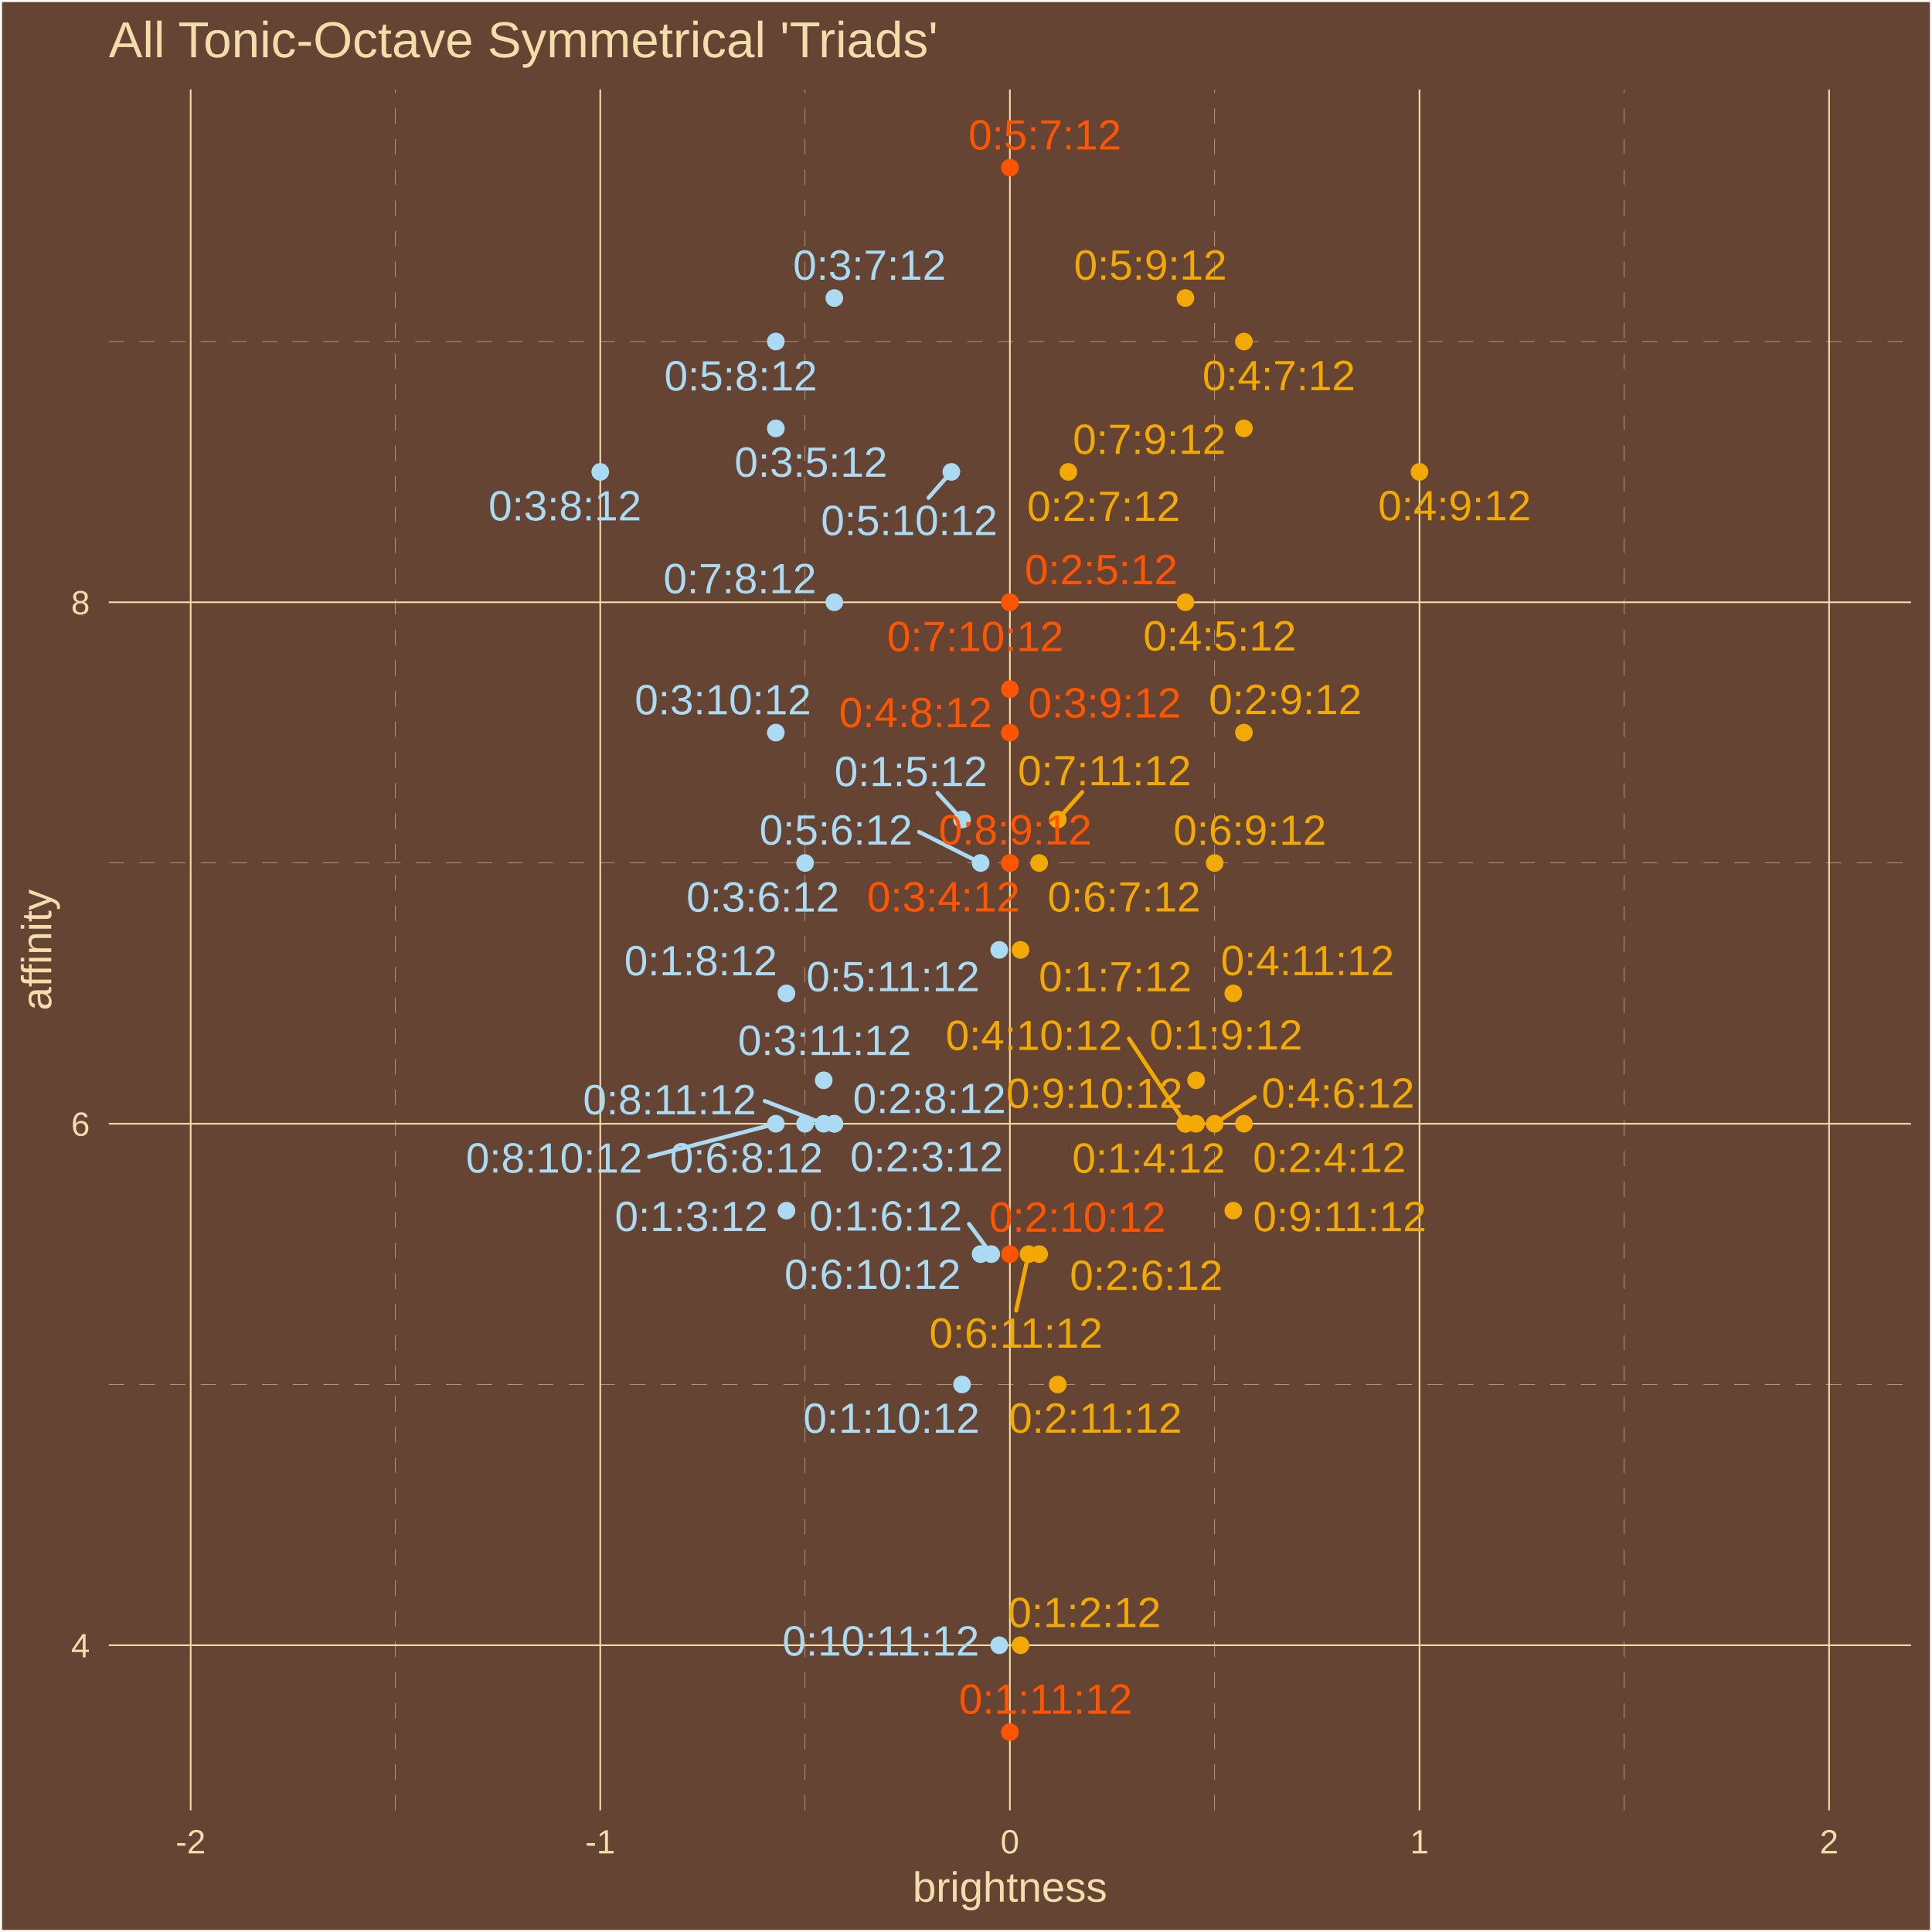
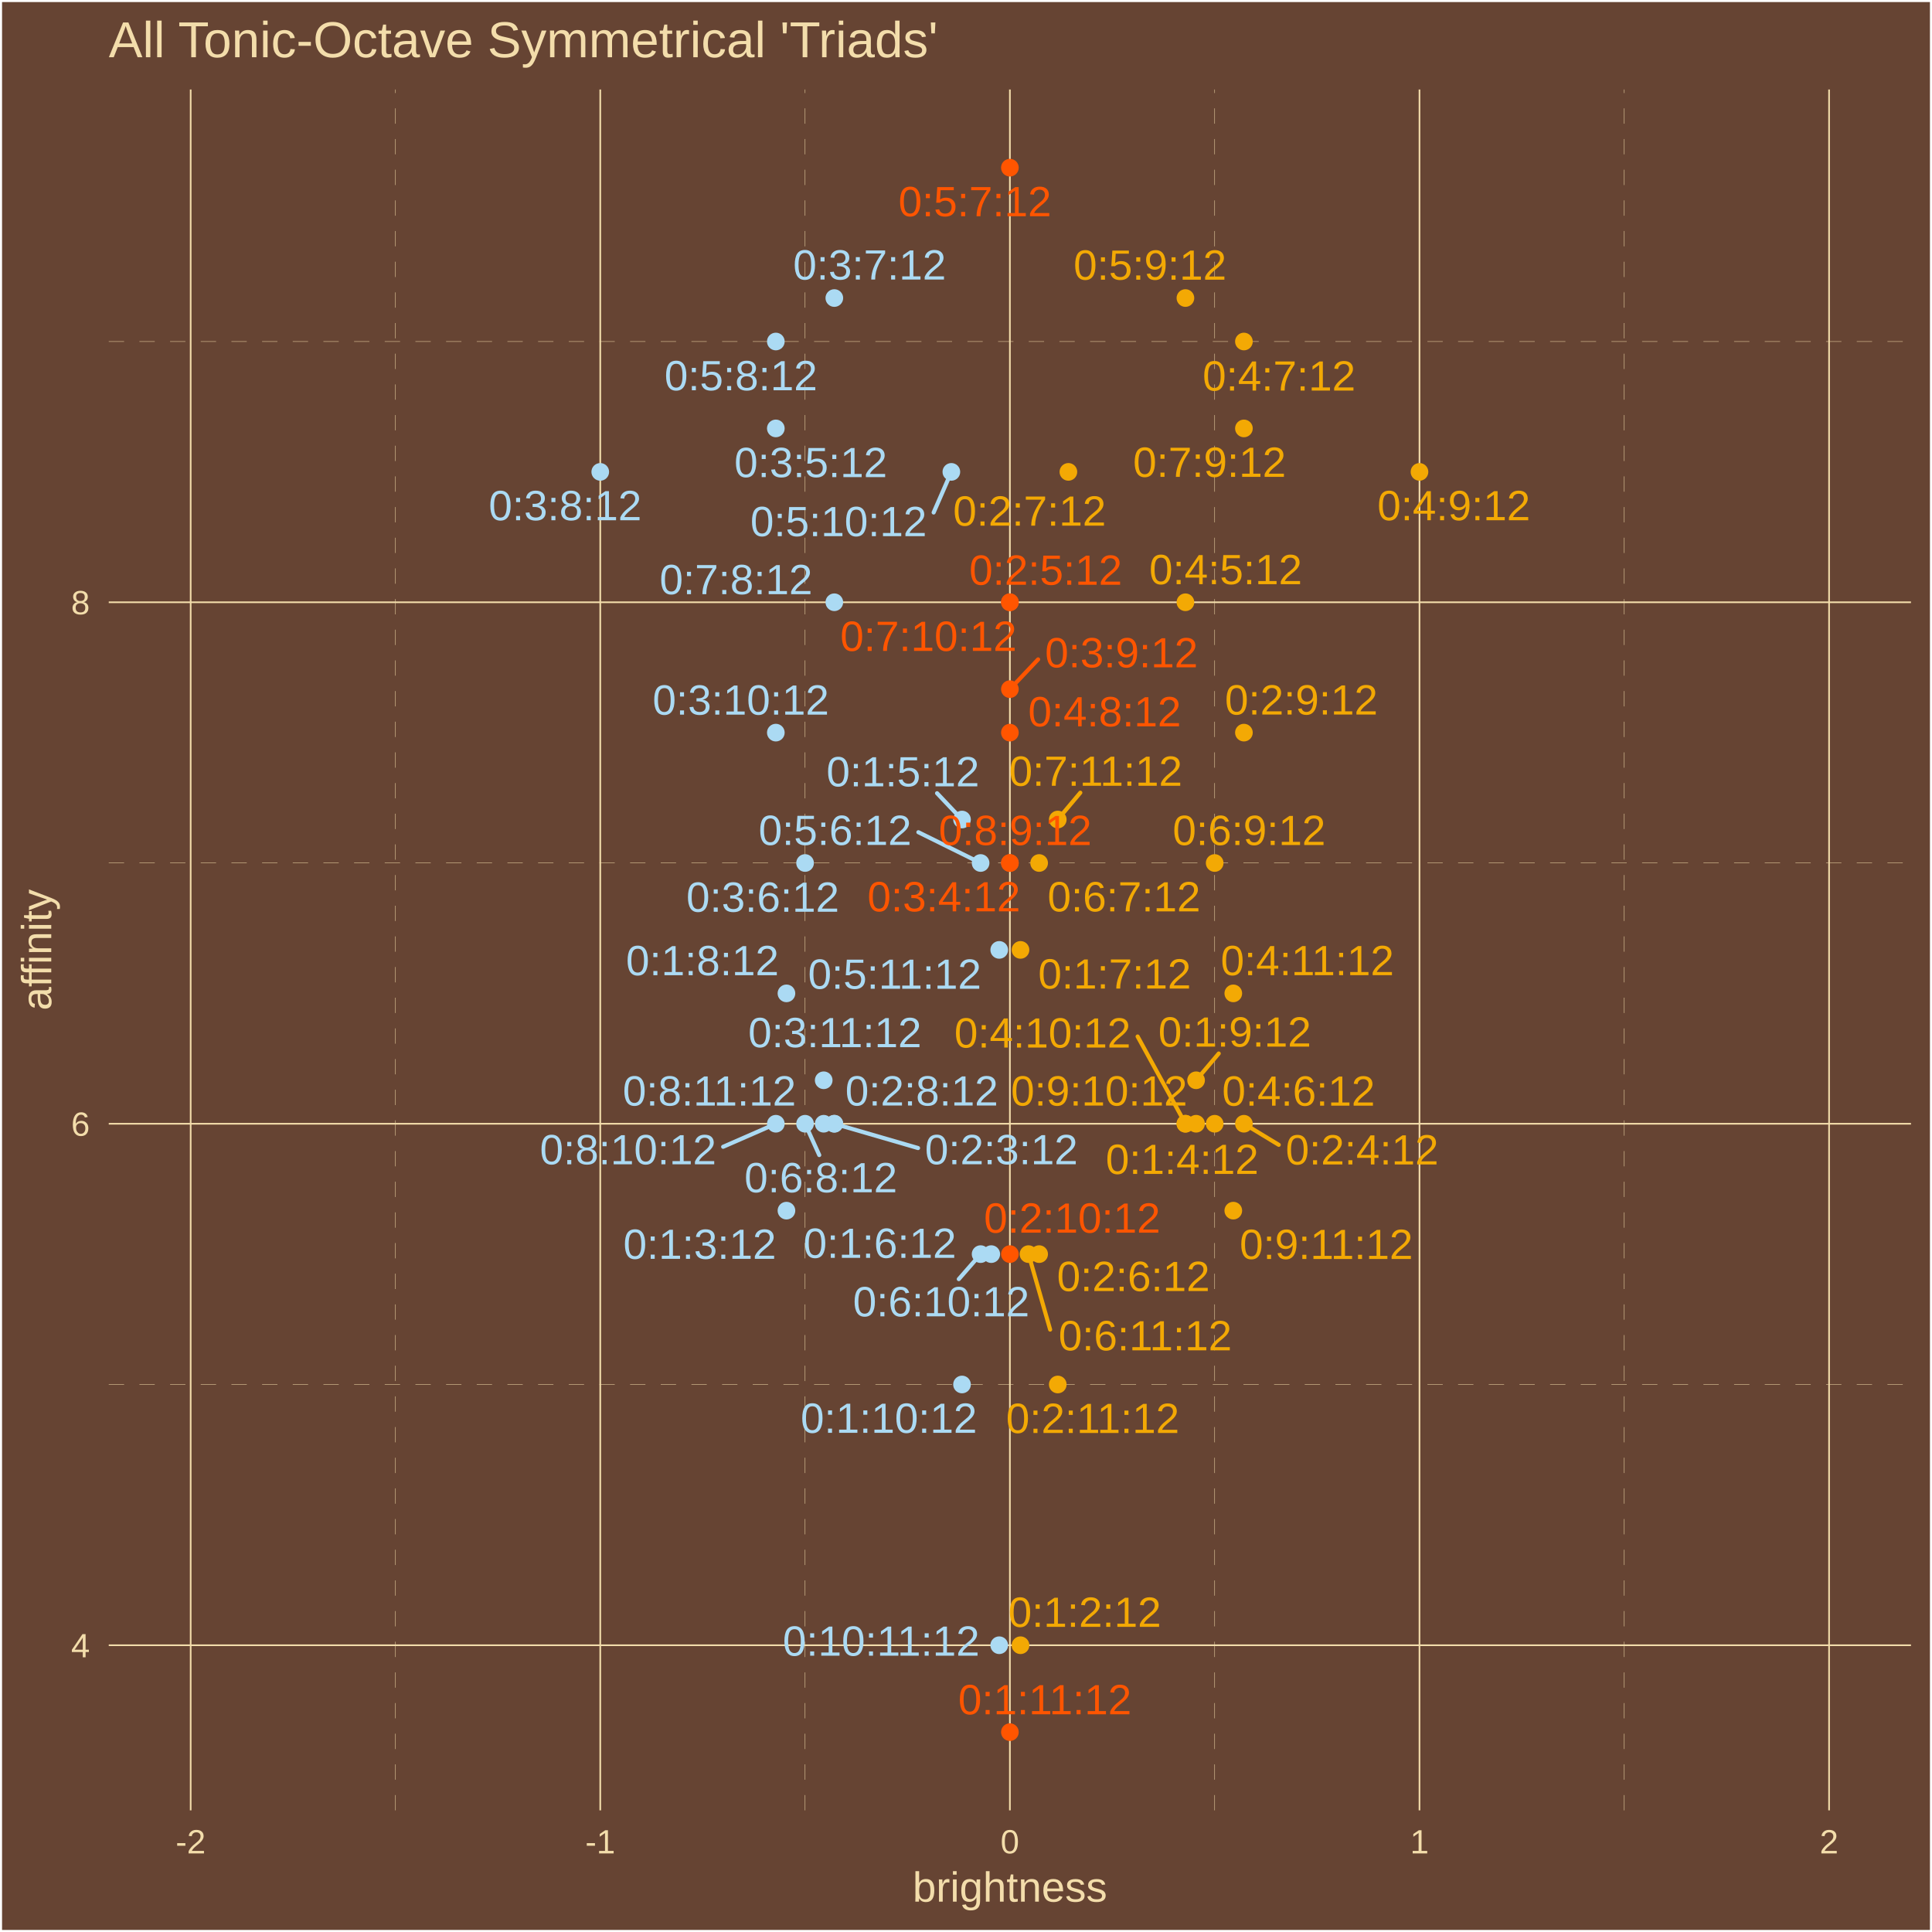
<svg xmlns="http://www.w3.org/2000/svg" class="svglite" width="504.00pt" height="504.00pt" viewBox="0 0 504.00 504.00">
  <defs>
    <style type="text/css">
    .svglite line, .svglite polyline, .svglite polygon, .svglite path, .svglite rect, .svglite circle {
      fill: none;
      stroke: #000000;
      stroke-linecap: round;
      stroke-linejoin: round;
      stroke-miterlimit: 10.00;
    }
    .svglite text {
      white-space: pre;
    }
  </style>
  </defs>
  <rect width="100%" height="100%" style="stroke: none; fill: #664433;" />
  <defs>
    <clipPath id="cpMC4wMHw1MDQuMDB8MC4wMHw1MDQuMDA=">
      <rect x="0.00" y="0.00" width="504.00" height="504.00" />
    </clipPath>
  </defs>
  <g clip-path="url(#cpMC4wMHw1MDQuMDB8MC4wMHw1MDQuMDA=)">
    <rect x="0.00" y="0" width="504.00" height="504.00" style="stroke-width: 1.07; stroke: #FFFFFF; fill: #664433;" />
  </g>
  <defs>
    <clipPath id="cpMjguMzd8NDk4LjUyfDIzLjM0fDQ3Mi4yNw==">
      <rect x="28.37" y="23.34" width="470.15" height="448.93" />
    </clipPath>
  </defs>
  <g clip-path="url(#cpMjguMzd8NDk4LjUyfDIzLjM0fDQ3Mi4yNw==)">
    <rect x="28.37" y="23.34" width="470.15" height="448.93" style="stroke-width: 1.07; stroke: none; fill: #664433;" />
    <polyline points="28.37,361.17 498.52,361.17 " style="stroke-width: 0.11; stroke: #F3DDAB; stroke-dasharray: 4.00,4.00; stroke-linecap: butt;" />
    <polyline points="28.37,225.13 498.52,225.13 " style="stroke-width: 0.11; stroke: #F3DDAB; stroke-dasharray: 4.00,4.00; stroke-linecap: butt;" />
    <polyline points="28.37,89.09 498.52,89.09 " style="stroke-width: 0.11; stroke: #F3DDAB; stroke-dasharray: 4.00,4.00; stroke-linecap: butt;" />
    <polyline points="103.17,472.27 103.17,23.34 " style="stroke-width: 0.11; stroke: #F3DDAB; stroke-dasharray: 4.00,4.00; stroke-linecap: butt;" />
    <polyline points="210.02,472.27 210.02,23.34 " style="stroke-width: 0.11; stroke: #F3DDAB; stroke-dasharray: 4.00,4.00; stroke-linecap: butt;" />
    <polyline points="316.87,472.27 316.87,23.34 " style="stroke-width: 0.11; stroke: #F3DDAB; stroke-dasharray: 4.00,4.00; stroke-linecap: butt;" />
    <polyline points="423.72,472.27 423.72,23.34 " style="stroke-width: 0.11; stroke: #F3DDAB; stroke-dasharray: 4.00,4.00; stroke-linecap: butt;" />
    <polyline points="28.37,429.19 498.52,429.19 " style="stroke-width: 0.43; stroke: #F3DDAB; stroke-linecap: butt;" />
    <polyline points="28.37,293.15 498.52,293.15 " style="stroke-width: 0.43; stroke: #F3DDAB; stroke-linecap: butt;" />
    <polyline points="28.37,157.11 498.52,157.11 " style="stroke-width: 0.43; stroke: #F3DDAB; stroke-linecap: butt;" />
    <polyline points="49.74,472.27 49.74,23.34 " style="stroke-width: 0.43; stroke: #F3DDAB; stroke-linecap: butt;" />
    <polyline points="156.59,472.27 156.59,23.34 " style="stroke-width: 0.43; stroke: #F3DDAB; stroke-linecap: butt;" />
    <polyline points="263.45,472.27 263.45,23.34 " style="stroke-width: 0.43; stroke: #F3DDAB; stroke-linecap: butt;" />
    <polyline points="370.30,472.27 370.30,23.34 " style="stroke-width: 0.43; stroke: #F3DDAB; stroke-linecap: butt;" />
    <polyline points="477.15,472.27 477.15,23.34 " style="stroke-width: 0.43; stroke: #F3DDAB; stroke-linecap: butt;" />
    <circle cx="266.22" cy="429.19" r="1.95" style="stroke-width: 0.71; stroke: #F3A904; fill: #F3A904;" />
    <circle cx="205.16" cy="315.82" r="1.95" style="stroke-width: 0.71; stroke: #ABDAF3; fill: #ABDAF3;" />
    <circle cx="312.02" cy="293.15" r="1.95" style="stroke-width: 0.71; stroke: #F3A904; fill: #F3A904;" />
    <circle cx="250.96" cy="213.79" r="1.95" style="stroke-width: 0.71; stroke: #ABDAF3; fill: #ABDAF3;" />
    <circle cx="258.59" cy="327.16" r="1.95" style="stroke-width: 0.71; stroke: #ABDAF3; fill: #ABDAF3;" />
    <circle cx="266.22" cy="247.80" r="1.95" style="stroke-width: 0.71; stroke: #F3A904; fill: #F3A904;" />
    <circle cx="205.16" cy="259.14" r="1.95" style="stroke-width: 0.71; stroke: #ABDAF3; fill: #ABDAF3;" />
    <circle cx="312.02" cy="281.81" r="1.95" style="stroke-width: 0.71; stroke: #F3A904; fill: #F3A904;" />
    <circle cx="250.96" cy="361.17" r="1.95" style="stroke-width: 0.71; stroke: #ABDAF3; fill: #ABDAF3;" />
    <circle cx="263.45" cy="451.86" r="1.95" style="stroke-width: 0.71; stroke: #FF5500; fill: #FF5500;" />
    <circle cx="217.65" cy="293.15" r="1.95" style="stroke-width: 0.71; stroke: #ABDAF3; fill: #ABDAF3;" />
    <circle cx="324.50" cy="293.15" r="1.95" style="stroke-width: 0.71; stroke: #F3A904; fill: #F3A904;" />
    <circle cx="263.45" cy="157.11" r="1.95" style="stroke-width: 0.71; stroke: #FF5500; fill: #FF5500;" />
    <circle cx="271.08" cy="327.16" r="1.95" style="stroke-width: 0.71; stroke: #F3A904; fill: #F3A904;" />
    <circle cx="278.71" cy="123.10" r="1.95" style="stroke-width: 0.71; stroke: #F3A904; fill: #F3A904;" />
    <circle cx="217.65" cy="293.15" r="1.95" style="stroke-width: 0.71; stroke: #ABDAF3; fill: #ABDAF3;" />
    <circle cx="324.50" cy="191.12" r="1.95" style="stroke-width: 0.71; stroke: #F3A904; fill: #F3A904;" />
    <circle cx="263.45" cy="327.16" r="1.95" style="stroke-width: 0.71; stroke: #FF5500; fill: #FF5500;" />
    <circle cx="275.94" cy="361.17" r="1.95" style="stroke-width: 0.71; stroke: #F3A904; fill: #F3A904;" />
    <circle cx="263.45" cy="225.13" r="1.95" style="stroke-width: 0.71; stroke: #FF5500; fill: #FF5500;" />
    <circle cx="202.39" cy="111.76" r="1.95" style="stroke-width: 0.71; stroke: #ABDAF3; fill: #ABDAF3;" />
    <circle cx="210.02" cy="225.13" r="1.95" style="stroke-width: 0.71; stroke: #ABDAF3; fill: #ABDAF3;" />
    <circle cx="217.65" cy="77.75" r="1.95" style="stroke-width: 0.71; stroke: #ABDAF3; fill: #ABDAF3;" />
    <circle cx="156.59" cy="123.10" r="1.95" style="stroke-width: 0.71; stroke: #ABDAF3; fill: #ABDAF3;" />
    <circle cx="263.45" cy="179.78" r="1.95" style="stroke-width: 0.71; stroke: #FF5500; fill: #FF5500;" />
    <circle cx="202.39" cy="191.12" r="1.95" style="stroke-width: 0.71; stroke: #ABDAF3; fill: #ABDAF3;" />
    <circle cx="214.88" cy="281.81" r="1.95" style="stroke-width: 0.71; stroke: #ABDAF3; fill: #ABDAF3;" />
    <circle cx="309.24" cy="157.11" r="1.95" style="stroke-width: 0.71; stroke: #F3A904; fill: #F3A904;" />
    <circle cx="316.87" cy="293.15" r="1.95" style="stroke-width: 0.71; stroke: #F3A904; fill: #F3A904;" />
    <circle cx="324.50" cy="89.09" r="1.95" style="stroke-width: 0.71; stroke: #F3A904; fill: #F3A904;" />
    <circle cx="263.45" cy="191.12" r="1.95" style="stroke-width: 0.71; stroke: #FF5500; fill: #FF5500;" />
    <circle cx="370.30" cy="123.10" r="1.95" style="stroke-width: 0.71; stroke: #F3A904; fill: #F3A904;" />
    <circle cx="309.24" cy="293.15" r="1.95" style="stroke-width: 0.71; stroke: #F3A904; fill: #F3A904;" />
    <circle cx="321.73" cy="259.14" r="1.95" style="stroke-width: 0.71; stroke: #F3A904; fill: #F3A904;" />
    <circle cx="255.81" cy="225.13" r="1.95" style="stroke-width: 0.71; stroke: #ABDAF3; fill: #ABDAF3;" />
    <circle cx="263.45" cy="43.74" r="1.95" style="stroke-width: 0.71; stroke: #FF5500; fill: #FF5500;" />
    <circle cx="202.39" cy="89.09" r="1.95" style="stroke-width: 0.71; stroke: #ABDAF3; fill: #ABDAF3;" />
    <circle cx="309.24" cy="77.75" r="1.95" style="stroke-width: 0.71; stroke: #F3A904; fill: #F3A904;" />
    <circle cx="248.18" cy="123.10" r="1.95" style="stroke-width: 0.71; stroke: #ABDAF3; fill: #ABDAF3;" />
    <circle cx="260.67" cy="247.80" r="1.95" style="stroke-width: 0.71; stroke: #ABDAF3; fill: #ABDAF3;" />
    <circle cx="271.08" cy="225.13" r="1.95" style="stroke-width: 0.71; stroke: #F3A904; fill: #F3A904;" />
    <circle cx="210.02" cy="293.15" r="1.95" style="stroke-width: 0.71; stroke: #ABDAF3; fill: #ABDAF3;" />
    <circle cx="316.87" cy="225.13" r="1.95" style="stroke-width: 0.71; stroke: #F3A904; fill: #F3A904;" />
    <circle cx="255.81" cy="327.16" r="1.95" style="stroke-width: 0.71; stroke: #ABDAF3; fill: #ABDAF3;" />
    <circle cx="268.30" cy="327.16" r="1.95" style="stroke-width: 0.71; stroke: #F3A904; fill: #F3A904;" />
    <circle cx="217.65" cy="157.11" r="1.95" style="stroke-width: 0.71; stroke: #ABDAF3; fill: #ABDAF3;" />
    <circle cx="324.50" cy="111.76" r="1.95" style="stroke-width: 0.71; stroke: #F3A904; fill: #F3A904;" />
    <circle cx="263.45" cy="157.11" r="1.95" style="stroke-width: 0.71; stroke: #FF5500; fill: #FF5500;" />
    <circle cx="275.94" cy="213.79" r="1.95" style="stroke-width: 0.71; stroke: #F3A904; fill: #F3A904;" />
    <circle cx="263.45" cy="225.13" r="1.95" style="stroke-width: 0.71; stroke: #FF5500; fill: #FF5500;" />
    <circle cx="202.39" cy="293.15" r="1.95" style="stroke-width: 0.71; stroke: #ABDAF3; fill: #ABDAF3;" />
    <circle cx="214.88" cy="293.15" r="1.95" style="stroke-width: 0.71; stroke: #ABDAF3; fill: #ABDAF3;" />
    <circle cx="309.24" cy="293.15" r="1.95" style="stroke-width: 0.71; stroke: #F3A904; fill: #F3A904;" />
    <circle cx="321.73" cy="315.82" r="1.95" style="stroke-width: 0.71; stroke: #F3A904; fill: #F3A904;" />
    <circle cx="260.67" cy="429.19" r="1.95" style="stroke-width: 0.71; stroke: #ABDAF3; fill: #ABDAF3;" />
-     <line x1="244.58" y1="206.86" x2="250.20" y2="212.97" style="stroke-width: 1.07; stroke: #ABDAF3;" />
-     <line x1="252.79" y1="319.30" x2="257.93" y2="326.26" style="stroke-width: 1.07; stroke: #ABDAF3;" />
-     <line x1="327.32" y1="286.18" x2="317.82" y2="292.52" style="stroke-width: 1.07; stroke: #F3A904;" />
-     <line x1="294.51" y1="270.95" x2="308.62" y2="292.22" style="stroke-width: 1.07; stroke: #F3A904;" />
-     <line x1="239.79" y1="217.03" x2="254.80" y2="224.61" style="stroke-width: 1.07; stroke: #ABDAF3;" />
-     <line x1="242.22" y1="129.87" x2="247.44" y2="123.94" style="stroke-width: 1.07; stroke: #ABDAF3;" />
-     <line x1="265.10" y1="341.87" x2="268.07" y2="328.23" style="stroke-width: 1.07; stroke: #F3A904;" />
-     <line x1="282.31" y1="206.65" x2="276.68" y2="212.95" style="stroke-width: 1.07; stroke: #F3A904;" />
-     <line x1="169.36" y1="301.76" x2="201.28" y2="293.44" style="stroke-width: 1.07; stroke: #ABDAF3;" />
-     <line x1="199.50" y1="287.21" x2="213.81" y2="292.74" style="stroke-width: 1.07; stroke: #ABDAF3;" />
-     <text x="282.90" y="424.46" text-anchor="middle" style="font-size: 11.04px;fill: #F3A904; font-family: &quot;Arial&quot;;" textLength="39.87px" lengthAdjust="spacingAndGlyphs">0:1:2:12</text>
-     <text x="180.33" y="321.15" text-anchor="middle" style="font-size: 11.04px;fill: #ABDAF3; font-family: &quot;Arial&quot;;" textLength="39.87px" lengthAdjust="spacingAndGlyphs">0:1:3:12</text>
-     <text x="299.65" y="305.92" text-anchor="middle" style="font-size: 11.04px;fill: #F3A904; font-family: &quot;Arial&quot;;" textLength="39.87px" lengthAdjust="spacingAndGlyphs">0:1:4:12</text>
-     <text x="237.61" y="205.06" text-anchor="middle" style="font-size: 11.04px;fill: #ABDAF3; font-family: &quot;Arial&quot;;" textLength="39.87px" lengthAdjust="spacingAndGlyphs">0:1:5:12</text>
-     <text x="231.06" y="321.02" text-anchor="middle" style="font-size: 11.04px;fill: #ABDAF3; font-family: &quot;Arial&quot;;" textLength="39.87px" lengthAdjust="spacingAndGlyphs">0:1:6:12</text>
-     <text x="290.92" y="258.59" text-anchor="middle" style="font-size: 11.04px;fill: #F3A904; font-family: &quot;Arial&quot;;" textLength="39.87px" lengthAdjust="spacingAndGlyphs">0:1:7:12</text>
-     <text x="182.79" y="254.44" text-anchor="middle" style="font-size: 11.04px;fill: #ABDAF3; font-family: &quot;Arial&quot;;" textLength="39.87px" lengthAdjust="spacingAndGlyphs">0:1:8:12</text>
-     <text x="319.82" y="273.79" text-anchor="middle" style="font-size: 11.04px;fill: #F3A904; font-family: &quot;Arial&quot;;" textLength="39.87px" lengthAdjust="spacingAndGlyphs">0:1:9:12</text>
-     <text x="232.56" y="373.78" text-anchor="middle" style="font-size: 11.04px;fill: #ABDAF3; font-family: &quot;Arial&quot;;" textLength="46.01px" lengthAdjust="spacingAndGlyphs">0:1:10:12</text>
-     <text x="272.76" y="447.06" text-anchor="middle" style="font-size: 11.04px;fill: #FF5500; font-family: &quot;Arial&quot;;" textLength="46.01px" lengthAdjust="spacingAndGlyphs">0:1:11:12</text>
-     <text x="241.73" y="305.57" text-anchor="middle" style="font-size: 11.04px;fill: #ABDAF3; font-family: &quot;Arial&quot;;" textLength="39.87px" lengthAdjust="spacingAndGlyphs">0:2:3:12</text>
-     <text x="346.79" y="305.78" text-anchor="middle" style="font-size: 11.04px;fill: #F3A904; font-family: &quot;Arial&quot;;" textLength="39.87px" lengthAdjust="spacingAndGlyphs">0:2:4:12</text>
-     <text x="287.26" y="152.41" text-anchor="middle" style="font-size: 11.04px;fill: #FF5500; font-family: &quot;Arial&quot;;" textLength="39.87px" lengthAdjust="spacingAndGlyphs">0:2:5:12</text>
-     <text x="299.03" y="336.51" text-anchor="middle" style="font-size: 11.04px;fill: #F3A904; font-family: &quot;Arial&quot;;" textLength="39.87px" lengthAdjust="spacingAndGlyphs">0:2:6:12</text>
-     <text x="287.90" y="135.89" text-anchor="middle" style="font-size: 11.04px;fill: #F3A904; font-family: &quot;Arial&quot;;" textLength="39.87px" lengthAdjust="spacingAndGlyphs">0:2:7:12</text>
-     <text x="242.45" y="290.35" text-anchor="middle" style="font-size: 11.04px;fill: #ABDAF3; font-family: &quot;Arial&quot;;" textLength="39.87px" lengthAdjust="spacingAndGlyphs">0:2:8:12</text>
-     <text x="335.29" y="186.29" text-anchor="middle" style="font-size: 11.04px;fill: #F3A904; font-family: &quot;Arial&quot;;" textLength="39.87px" lengthAdjust="spacingAndGlyphs">0:2:9:12</text>
-     <text x="281.07" y="321.32" text-anchor="middle" style="font-size: 11.04px;fill: #FF5500; font-family: &quot;Arial&quot;;" textLength="46.01px" lengthAdjust="spacingAndGlyphs">0:2:10:12</text>
-     <text x="285.73" y="373.75" text-anchor="middle" style="font-size: 11.04px;fill: #F3A904; font-family: &quot;Arial&quot;;" textLength="46.01px" lengthAdjust="spacingAndGlyphs">0:2:11:12</text>
-     <text x="246.13" y="237.77" text-anchor="middle" style="font-size: 11.04px;fill: #FF5500; font-family: &quot;Arial&quot;;" textLength="39.87px" lengthAdjust="spacingAndGlyphs">0:3:4:12</text>
-     <text x="211.55" y="124.37" text-anchor="middle" style="font-size: 11.04px;fill: #ABDAF3; font-family: &quot;Arial&quot;;" textLength="39.87px" lengthAdjust="spacingAndGlyphs">0:3:5:12</text>
-     <text x="199.01" y="237.81" text-anchor="middle" style="font-size: 11.04px;fill: #ABDAF3; font-family: &quot;Arial&quot;;" textLength="39.87px" lengthAdjust="spacingAndGlyphs">0:3:6:12</text>
-     <text x="226.83" y="72.98" text-anchor="middle" style="font-size: 11.04px;fill: #ABDAF3; font-family: &quot;Arial&quot;;" textLength="39.87px" lengthAdjust="spacingAndGlyphs">0:3:7:12</text>
-     <text x="147.38" y="135.76" text-anchor="middle" style="font-size: 11.04px;fill: #ABDAF3; font-family: &quot;Arial&quot;;" textLength="39.87px" lengthAdjust="spacingAndGlyphs">0:3:8:12</text>
-     <text x="288.16" y="187.17" text-anchor="middle" style="font-size: 11.04px;fill: #FF5500; font-family: &quot;Arial&quot;;" textLength="39.87px" lengthAdjust="spacingAndGlyphs">0:3:9:12</text>
-     <text x="188.59" y="186.35" text-anchor="middle" style="font-size: 11.04px;fill: #ABDAF3; font-family: &quot;Arial&quot;;" textLength="46.01px" lengthAdjust="spacingAndGlyphs">0:3:10:12</text>
-     <text x="215.11" y="275.22" text-anchor="middle" style="font-size: 11.04px;fill: #ABDAF3; font-family: &quot;Arial&quot;;" textLength="46.01px" lengthAdjust="spacingAndGlyphs">0:3:11:12</text>
-     <text x="318.19" y="169.69" text-anchor="middle" style="font-size: 11.04px;fill: #F3A904; font-family: &quot;Arial&quot;;" textLength="39.87px" lengthAdjust="spacingAndGlyphs">0:4:5:12</text>
-     <text x="349.05" y="288.96" text-anchor="middle" style="font-size: 11.04px;fill: #F3A904; font-family: &quot;Arial&quot;;" textLength="39.87px" lengthAdjust="spacingAndGlyphs">0:4:6:12</text>
-     <text x="333.62" y="101.79" text-anchor="middle" style="font-size: 11.04px;fill: #F3A904; font-family: &quot;Arial&quot;;" textLength="39.87px" lengthAdjust="spacingAndGlyphs">0:4:7:12</text>
-     <text x="238.85" y="189.70" text-anchor="middle" style="font-size: 11.04px;fill: #FF5500; font-family: &quot;Arial&quot;;" textLength="39.87px" lengthAdjust="spacingAndGlyphs">0:4:8:12</text>
-     <text x="379.45" y="135.72" text-anchor="middle" style="font-size: 11.04px;fill: #F3A904; font-family: &quot;Arial&quot;;" textLength="39.87px" lengthAdjust="spacingAndGlyphs">0:4:9:12</text>
-     <text x="269.71" y="273.91" text-anchor="middle" style="font-size: 11.04px;fill: #F3A904; font-family: &quot;Arial&quot;;" textLength="46.01px" lengthAdjust="spacingAndGlyphs">0:4:10:12</text>
-     <text x="341.08" y="254.39" text-anchor="middle" style="font-size: 11.04px;fill: #F3A904; font-family: &quot;Arial&quot;;" textLength="46.01px" lengthAdjust="spacingAndGlyphs">0:4:11:12</text>
-     <text x="218.05" y="220.33" text-anchor="middle" style="font-size: 11.04px;fill: #ABDAF3; font-family: &quot;Arial&quot;;" textLength="39.87px" lengthAdjust="spacingAndGlyphs">0:5:6:12</text>
-     <text x="272.58" y="39.01" text-anchor="middle" style="font-size: 11.04px;fill: #FF5500; font-family: &quot;Arial&quot;;" textLength="39.87px" lengthAdjust="spacingAndGlyphs">0:5:7:12</text>
-     <text x="193.23" y="101.87" text-anchor="middle" style="font-size: 11.04px;fill: #ABDAF3; font-family: &quot;Arial&quot;;" textLength="39.87px" lengthAdjust="spacingAndGlyphs">0:5:8:12</text>
-     <text x="300.09" y="72.95" text-anchor="middle" style="font-size: 11.04px;fill: #F3A904; font-family: &quot;Arial&quot;;" textLength="39.87px" lengthAdjust="spacingAndGlyphs">0:5:9:12</text>
-     <text x="237.18" y="139.58" text-anchor="middle" style="font-size: 11.04px;fill: #ABDAF3; font-family: &quot;Arial&quot;;" textLength="46.01px" lengthAdjust="spacingAndGlyphs">0:5:10:12</text>
-     <text x="232.94" y="258.58" text-anchor="middle" style="font-size: 11.04px;fill: #ABDAF3; font-family: &quot;Arial&quot;;" textLength="46.01px" lengthAdjust="spacingAndGlyphs">0:5:11:12</text>
-     <text x="293.23" y="237.78" text-anchor="middle" style="font-size: 11.04px;fill: #F3A904; font-family: &quot;Arial&quot;;" textLength="39.87px" lengthAdjust="spacingAndGlyphs">0:6:7:12</text>
-     <text x="194.70" y="305.88" text-anchor="middle" style="font-size: 11.04px;fill: #ABDAF3; font-family: &quot;Arial&quot;;" textLength="39.87px" lengthAdjust="spacingAndGlyphs">0:6:8:12</text>
-     <text x="326.05" y="220.39" text-anchor="middle" style="font-size: 11.04px;fill: #F3A904; font-family: &quot;Arial&quot;;" textLength="39.87px" lengthAdjust="spacingAndGlyphs">0:6:9:12</text>
-     <text x="227.64" y="336.25" text-anchor="middle" style="font-size: 11.04px;fill: #ABDAF3; font-family: &quot;Arial&quot;;" textLength="46.01px" lengthAdjust="spacingAndGlyphs">0:6:10:12</text>
-     <text x="265.03" y="351.58" text-anchor="middle" style="font-size: 11.04px;fill: #F3A904; font-family: &quot;Arial&quot;;" textLength="46.01px" lengthAdjust="spacingAndGlyphs">0:6:11:12</text>
-     <text x="193.02" y="154.75" text-anchor="middle" style="font-size: 11.04px;fill: #ABDAF3; font-family: &quot;Arial&quot;;" textLength="39.87px" lengthAdjust="spacingAndGlyphs">0:7:8:12</text>
-     <text x="299.81" y="118.41" text-anchor="middle" style="font-size: 11.04px;fill: #F3A904; font-family: &quot;Arial&quot;;" textLength="39.87px" lengthAdjust="spacingAndGlyphs">0:7:9:12</text>
-     <text x="254.44" y="169.86" text-anchor="middle" style="font-size: 11.04px;fill: #FF5500; font-family: &quot;Arial&quot;;" textLength="46.01px" lengthAdjust="spacingAndGlyphs">0:7:10:12</text>
-     <text x="288.13" y="204.85" text-anchor="middle" style="font-size: 11.04px;fill: #F3A904; font-family: &quot;Arial&quot;;" textLength="46.01px" lengthAdjust="spacingAndGlyphs">0:7:11:12</text>
-     <text x="264.85" y="220.30" text-anchor="middle" style="font-size: 11.04px;fill: #FF5500; font-family: &quot;Arial&quot;;" textLength="39.87px" lengthAdjust="spacingAndGlyphs">0:8:9:12</text>
-     <text x="144.55" y="305.90" text-anchor="middle" style="font-size: 11.04px;fill: #ABDAF3; font-family: &quot;Arial&quot;;" textLength="46.01px" lengthAdjust="spacingAndGlyphs">0:8:10:12</text>
-     <text x="174.69" y="290.69" text-anchor="middle" style="font-size: 11.04px;fill: #ABDAF3; font-family: &quot;Arial&quot;;" textLength="46.01px" lengthAdjust="spacingAndGlyphs">0:8:11:12</text>
-     <text x="285.50" y="289.02" text-anchor="middle" style="font-size: 11.04px;fill: #F3A904; font-family: &quot;Arial&quot;;" textLength="46.01px" lengthAdjust="spacingAndGlyphs">0:9:10:12</text>
-     <text x="349.49" y="321.18" text-anchor="middle" style="font-size: 11.04px;fill: #F3A904; font-family: &quot;Arial&quot;;" textLength="46.01px" lengthAdjust="spacingAndGlyphs">0:9:11:12</text>
-     <text x="229.79" y="431.89" text-anchor="middle" style="font-size: 11.04px;fill: #ABDAF3; font-family: &quot;Arial&quot;;" textLength="52.14px" lengthAdjust="spacingAndGlyphs">0:10:11:12</text>
+     <line x1="244.45" y1="206.93" x2="250.18" y2="212.98" style="stroke-width: 1.07; stroke: #ABDAF3;" />
+     <line x1="317.93" y1="274.83" x2="312.74" y2="280.96" style="stroke-width: 1.07; stroke: #F3A904;" />
+     <line x1="239.49" y1="299.49" x2="218.75" y2="293.47" style="stroke-width: 1.07; stroke: #ABDAF3;" />
+     <line x1="333.59" y1="298.65" x2="325.48" y2="293.74" style="stroke-width: 1.07; stroke: #F3A904;" />
+     <line x1="270.81" y1="172.02" x2="264.22" y2="178.97" style="stroke-width: 1.07; stroke: #FF5500;" />
+     <line x1="296.77" y1="270.39" x2="308.71" y2="292.17" style="stroke-width: 1.07; stroke: #F3A904;" />
+     <line x1="239.58" y1="217.10" x2="254.79" y2="224.62" style="stroke-width: 1.07; stroke: #ABDAF3;" />
+     <line x1="243.56" y1="133.69" x2="247.74" y2="124.11" style="stroke-width: 1.07; stroke: #ABDAF3;" />
+     <line x1="213.72" y1="301.32" x2="210.48" y2="294.16" style="stroke-width: 1.07; stroke: #ABDAF3;" />
+     <line x1="250.12" y1="333.68" x2="255.08" y2="328.00" style="stroke-width: 1.07; stroke: #ABDAF3;" />
+     <line x1="273.95" y1="346.85" x2="268.61" y2="328.22" style="stroke-width: 1.07; stroke: #F3A904;" />
+     <line x1="281.82" y1="206.79" x2="276.66" y2="212.93" style="stroke-width: 1.07; stroke: #F3A904;" />
+     <line x1="188.65" y1="299.16" x2="201.34" y2="293.61" style="stroke-width: 1.07; stroke: #ABDAF3;" />
+     <text x="282.97" y="424.40" text-anchor="middle" style="font-size: 11.04px;fill: #F3A904; font-family: &quot;Arial&quot;;" textLength="39.87px" lengthAdjust="spacingAndGlyphs">0:1:2:12</text>
+     <text x="182.54" y="328.40" text-anchor="middle" style="font-size: 11.04px;fill: #ABDAF3; font-family: &quot;Arial&quot;;" textLength="39.87px" lengthAdjust="spacingAndGlyphs">0:1:3:12</text>
+     <text x="308.39" y="306.25" text-anchor="middle" style="font-size: 11.04px;fill: #F3A904; font-family: &quot;Arial&quot;;" textLength="39.87px" lengthAdjust="spacingAndGlyphs">0:1:4:12</text>
+     <text x="235.54" y="205.13" text-anchor="middle" style="font-size: 11.04px;fill: #ABDAF3; font-family: &quot;Arial&quot;;" textLength="39.87px" lengthAdjust="spacingAndGlyphs">0:1:5:12</text>
+     <text x="229.52" y="328.14" text-anchor="middle" style="font-size: 11.04px;fill: #ABDAF3; font-family: &quot;Arial&quot;;" textLength="39.87px" lengthAdjust="spacingAndGlyphs">0:1:6:12</text>
+     <text x="290.77" y="257.88" text-anchor="middle" style="font-size: 11.04px;fill: #F3A904; font-family: &quot;Arial&quot;;" textLength="39.87px" lengthAdjust="spacingAndGlyphs">0:1:7:12</text>
+     <text x="183.24" y="254.41" text-anchor="middle" style="font-size: 11.04px;fill: #ABDAF3; font-family: &quot;Arial&quot;;" textLength="39.87px" lengthAdjust="spacingAndGlyphs">0:1:8:12</text>
+     <text x="322.11" y="273.03" text-anchor="middle" style="font-size: 11.04px;fill: #F3A904; font-family: &quot;Arial&quot;;" textLength="39.87px" lengthAdjust="spacingAndGlyphs">0:1:9:12</text>
+     <text x="231.87" y="373.78" text-anchor="middle" style="font-size: 11.04px;fill: #ABDAF3; font-family: &quot;Arial&quot;;" textLength="46.01px" lengthAdjust="spacingAndGlyphs">0:1:10:12</text>
+     <text x="272.57" y="447.20" text-anchor="middle" style="font-size: 11.04px;fill: #FF5500; font-family: &quot;Arial&quot;;" textLength="46.01px" lengthAdjust="spacingAndGlyphs">0:1:11:12</text>
+     <text x="261.23" y="303.71" text-anchor="middle" style="font-size: 11.04px;fill: #ABDAF3; font-family: &quot;Arial&quot;;" textLength="39.87px" lengthAdjust="spacingAndGlyphs">0:2:3:12</text>
+     <text x="355.33" y="303.77" text-anchor="middle" style="font-size: 11.04px;fill: #F3A904; font-family: &quot;Arial&quot;;" textLength="39.87px" lengthAdjust="spacingAndGlyphs">0:2:4:12</text>
+     <text x="272.79" y="152.55" text-anchor="middle" style="font-size: 11.04px;fill: #FF5500; font-family: &quot;Arial&quot;;" textLength="39.87px" lengthAdjust="spacingAndGlyphs">0:2:5:12</text>
+     <text x="295.67" y="336.79" text-anchor="middle" style="font-size: 11.04px;fill: #F3A904; font-family: &quot;Arial&quot;;" textLength="39.87px" lengthAdjust="spacingAndGlyphs">0:2:6:12</text>
+     <text x="268.58" y="137.13" text-anchor="middle" style="font-size: 11.04px;fill: #F3A904; font-family: &quot;Arial&quot;;" textLength="39.87px" lengthAdjust="spacingAndGlyphs">0:2:7:12</text>
+     <text x="240.45" y="288.40" text-anchor="middle" style="font-size: 11.04px;fill: #ABDAF3; font-family: &quot;Arial&quot;;" textLength="39.87px" lengthAdjust="spacingAndGlyphs">0:2:8:12</text>
+     <text x="339.48" y="186.40" text-anchor="middle" style="font-size: 11.04px;fill: #F3A904; font-family: &quot;Arial&quot;;" textLength="39.87px" lengthAdjust="spacingAndGlyphs">0:2:9:12</text>
+     <text x="279.69" y="321.57" text-anchor="middle" style="font-size: 11.04px;fill: #FF5500; font-family: &quot;Arial&quot;;" textLength="46.01px" lengthAdjust="spacingAndGlyphs">0:2:10:12</text>
+     <text x="285.05" y="373.82" text-anchor="middle" style="font-size: 11.04px;fill: #F3A904; font-family: &quot;Arial&quot;;" textLength="46.01px" lengthAdjust="spacingAndGlyphs">0:2:11:12</text>
+     <text x="246.23" y="237.74" text-anchor="middle" style="font-size: 11.04px;fill: #FF5500; font-family: &quot;Arial&quot;;" textLength="39.87px" lengthAdjust="spacingAndGlyphs">0:3:4:12</text>
+     <text x="211.50" y="124.47" text-anchor="middle" style="font-size: 11.04px;fill: #ABDAF3; font-family: &quot;Arial&quot;;" textLength="39.87px" lengthAdjust="spacingAndGlyphs">0:3:5:12</text>
+     <text x="198.98" y="237.85" text-anchor="middle" style="font-size: 11.04px;fill: #ABDAF3; font-family: &quot;Arial&quot;;" textLength="39.87px" lengthAdjust="spacingAndGlyphs">0:3:6:12</text>
+     <text x="226.85" y="72.92" text-anchor="middle" style="font-size: 11.04px;fill: #ABDAF3; font-family: &quot;Arial&quot;;" textLength="39.87px" lengthAdjust="spacingAndGlyphs">0:3:7:12</text>
+     <text x="147.43" y="135.71" text-anchor="middle" style="font-size: 11.04px;fill: #ABDAF3; font-family: &quot;Arial&quot;;" textLength="39.87px" lengthAdjust="spacingAndGlyphs">0:3:8:12</text>
+     <text x="292.55" y="174.09" text-anchor="middle" style="font-size: 11.04px;fill: #FF5500; font-family: &quot;Arial&quot;;" textLength="39.87px" lengthAdjust="spacingAndGlyphs">0:3:9:12</text>
+     <text x="193.26" y="186.43" text-anchor="middle" style="font-size: 11.04px;fill: #ABDAF3; font-family: &quot;Arial&quot;;" textLength="46.01px" lengthAdjust="spacingAndGlyphs">0:3:10:12</text>
+     <text x="217.79" y="273.19" text-anchor="middle" style="font-size: 11.04px;fill: #ABDAF3; font-family: &quot;Arial&quot;;" textLength="46.01px" lengthAdjust="spacingAndGlyphs">0:3:11:12</text>
+     <text x="319.74" y="152.40" text-anchor="middle" style="font-size: 11.04px;fill: #F3A904; font-family: &quot;Arial&quot;;" textLength="39.87px" lengthAdjust="spacingAndGlyphs">0:4:5:12</text>
+     <text x="338.75" y="288.44" text-anchor="middle" style="font-size: 11.04px;fill: #F3A904; font-family: &quot;Arial&quot;;" textLength="39.87px" lengthAdjust="spacingAndGlyphs">0:4:6:12</text>
+     <text x="333.67" y="101.89" text-anchor="middle" style="font-size: 11.04px;fill: #F3A904; font-family: &quot;Arial&quot;;" textLength="39.87px" lengthAdjust="spacingAndGlyphs">0:4:7:12</text>
+     <text x="288.16" y="189.48" text-anchor="middle" style="font-size: 11.04px;fill: #FF5500; font-family: &quot;Arial&quot;;" textLength="39.87px" lengthAdjust="spacingAndGlyphs">0:4:8:12</text>
+     <text x="379.26" y="135.71" text-anchor="middle" style="font-size: 11.04px;fill: #F3A904; font-family: &quot;Arial&quot;;" textLength="39.87px" lengthAdjust="spacingAndGlyphs">0:4:9:12</text>
+     <text x="271.97" y="273.27" text-anchor="middle" style="font-size: 11.04px;fill: #F3A904; font-family: &quot;Arial&quot;;" textLength="46.01px" lengthAdjust="spacingAndGlyphs">0:4:10:12</text>
+     <text x="341.05" y="254.40" text-anchor="middle" style="font-size: 11.04px;fill: #F3A904; font-family: &quot;Arial&quot;;" textLength="46.01px" lengthAdjust="spacingAndGlyphs">0:4:11:12</text>
+     <text x="217.84" y="220.42" text-anchor="middle" style="font-size: 11.04px;fill: #ABDAF3; font-family: &quot;Arial&quot;;" textLength="39.87px" lengthAdjust="spacingAndGlyphs">0:5:6:12</text>
+     <text x="254.32" y="56.41" text-anchor="middle" style="font-size: 11.04px;fill: #FF5500; font-family: &quot;Arial&quot;;" textLength="39.87px" lengthAdjust="spacingAndGlyphs">0:5:7:12</text>
+     <text x="193.28" y="101.81" text-anchor="middle" style="font-size: 11.04px;fill: #ABDAF3; font-family: &quot;Arial&quot;;" textLength="39.87px" lengthAdjust="spacingAndGlyphs">0:5:8:12</text>
+     <text x="300.00" y="72.96" text-anchor="middle" style="font-size: 11.04px;fill: #F3A904; font-family: &quot;Arial&quot;;" textLength="39.87px" lengthAdjust="spacingAndGlyphs">0:5:9:12</text>
+     <text x="218.76" y="139.87" text-anchor="middle" style="font-size: 11.04px;fill: #ABDAF3; font-family: &quot;Arial&quot;;" textLength="46.01px" lengthAdjust="spacingAndGlyphs">0:5:10:12</text>
+     <text x="233.39" y="257.94" text-anchor="middle" style="font-size: 11.04px;fill: #ABDAF3; font-family: &quot;Arial&quot;;" textLength="46.01px" lengthAdjust="spacingAndGlyphs">0:5:11:12</text>
+     <text x="293.22" y="237.75" text-anchor="middle" style="font-size: 11.04px;fill: #F3A904; font-family: &quot;Arial&quot;;" textLength="39.87px" lengthAdjust="spacingAndGlyphs">0:6:7:12</text>
+     <text x="214.13" y="311.03" text-anchor="middle" style="font-size: 11.04px;fill: #ABDAF3; font-family: &quot;Arial&quot;;" textLength="39.87px" lengthAdjust="spacingAndGlyphs">0:6:8:12</text>
+     <text x="325.86" y="220.44" text-anchor="middle" style="font-size: 11.04px;fill: #F3A904; font-family: &quot;Arial&quot;;" textLength="39.87px" lengthAdjust="spacingAndGlyphs">0:6:9:12</text>
+     <text x="245.53" y="343.39" text-anchor="middle" style="font-size: 11.04px;fill: #ABDAF3; font-family: &quot;Arial&quot;;" textLength="46.01px" lengthAdjust="spacingAndGlyphs">0:6:10:12</text>
+     <text x="298.75" y="352.26" text-anchor="middle" style="font-size: 11.04px;fill: #F3A904; font-family: &quot;Arial&quot;;" textLength="46.01px" lengthAdjust="spacingAndGlyphs">0:6:11:12</text>
+     <text x="192.01" y="155.01" text-anchor="middle" style="font-size: 11.04px;fill: #ABDAF3; font-family: &quot;Arial&quot;;" textLength="39.87px" lengthAdjust="spacingAndGlyphs">0:7:8:12</text>
+     <text x="315.53" y="124.40" text-anchor="middle" style="font-size: 11.04px;fill: #F3A904; font-family: &quot;Arial&quot;;" textLength="39.87px" lengthAdjust="spacingAndGlyphs">0:7:9:12</text>
+     <text x="242.21" y="169.80" text-anchor="middle" style="font-size: 11.04px;fill: #FF5500; font-family: &quot;Arial&quot;;" textLength="46.01px" lengthAdjust="spacingAndGlyphs">0:7:10:12</text>
+     <text x="285.82" y="204.99" text-anchor="middle" style="font-size: 11.04px;fill: #F3A904; font-family: &quot;Arial&quot;;" textLength="46.01px" lengthAdjust="spacingAndGlyphs">0:7:11:12</text>
+     <text x="264.84" y="220.44" text-anchor="middle" style="font-size: 11.04px;fill: #FF5500; font-family: &quot;Arial&quot;;" textLength="39.87px" lengthAdjust="spacingAndGlyphs">0:8:9:12</text>
+     <text x="163.85" y="303.73" text-anchor="middle" style="font-size: 11.04px;fill: #ABDAF3; font-family: &quot;Arial&quot;;" textLength="46.01px" lengthAdjust="spacingAndGlyphs">0:8:10:12</text>
+     <text x="185.06" y="288.41" text-anchor="middle" style="font-size: 11.04px;fill: #ABDAF3; font-family: &quot;Arial&quot;;" textLength="46.01px" lengthAdjust="spacingAndGlyphs">0:8:11:12</text>
+     <text x="286.74" y="288.41" text-anchor="middle" style="font-size: 11.04px;fill: #F3A904; font-family: &quot;Arial&quot;;" textLength="46.01px" lengthAdjust="spacingAndGlyphs">0:9:10:12</text>
+     <text x="345.99" y="328.44" text-anchor="middle" style="font-size: 11.04px;fill: #F3A904; font-family: &quot;Arial&quot;;" textLength="46.01px" lengthAdjust="spacingAndGlyphs">0:9:11:12</text>
+     <text x="229.87" y="431.92" text-anchor="middle" style="font-size: 11.04px;fill: #ABDAF3; font-family: &quot;Arial&quot;;" textLength="52.14px" lengthAdjust="spacingAndGlyphs">0:10:11:12</text>
  </g>
  <g clip-path="url(#cpMC4wMHw1MDQuMDB8MC4wMHw1MDQuMDA=)">
    <text x="23.44" y="432.34" text-anchor="end" style="font-size: 8.80px;fill: #F3DDAB; font-family: &quot;Arial&quot;;" textLength="4.90px" lengthAdjust="spacingAndGlyphs">4</text>
    <text x="23.44" y="296.30" text-anchor="end" style="font-size: 8.80px;fill: #F3DDAB; font-family: &quot;Arial&quot;;" textLength="4.90px" lengthAdjust="spacingAndGlyphs">6</text>
    <text x="23.44" y="160.26" text-anchor="end" style="font-size: 8.80px;fill: #F3DDAB; font-family: &quot;Arial&quot;;" textLength="4.90px" lengthAdjust="spacingAndGlyphs">8</text>
    <text x="49.74" y="483.50" text-anchor="middle" style="font-size: 8.80px;fill: #F3DDAB; font-family: &quot;Arial&quot;;" textLength="7.83px" lengthAdjust="spacingAndGlyphs">-2</text>
    <text x="156.59" y="483.50" text-anchor="middle" style="font-size: 8.80px;fill: #F3DDAB; font-family: &quot;Arial&quot;;" textLength="7.83px" lengthAdjust="spacingAndGlyphs">-1</text>
    <text x="263.45" y="483.50" text-anchor="middle" style="font-size: 8.80px;fill: #F3DDAB; font-family: &quot;Arial&quot;;" textLength="4.90px" lengthAdjust="spacingAndGlyphs">0</text>
    <text x="370.30" y="483.50" text-anchor="middle" style="font-size: 8.80px;fill: #F3DDAB; font-family: &quot;Arial&quot;;" textLength="4.90px" lengthAdjust="spacingAndGlyphs">1</text>
    <text x="477.15" y="483.50" text-anchor="middle" style="font-size: 8.80px;fill: #F3DDAB; font-family: &quot;Arial&quot;;" textLength="4.90px" lengthAdjust="spacingAndGlyphs">2</text>
    <text x="263.45" y="496.09" text-anchor="middle" style="font-size: 11.00px;fill: #F3DDAB; font-family: &quot;Arial&quot;;" textLength="50.76px" lengthAdjust="spacingAndGlyphs">brightness</text>
    <text transform="translate(13.37,247.80) rotate(-90)" text-anchor="middle" style="font-size: 11.00px;fill: #F3DDAB; font-family: &quot;Arial&quot;;" textLength="31.78px" lengthAdjust="spacingAndGlyphs">affinity</text>
    <text x="28.37" y="14.94" style="font-size: 13.20px;fill: #F3DDAB; font-family: &quot;Arial&quot;;" textLength="218.33px" lengthAdjust="spacingAndGlyphs">All Tonic-Octave Symmetrical 'Triads'</text>
  </g>
</svg>
